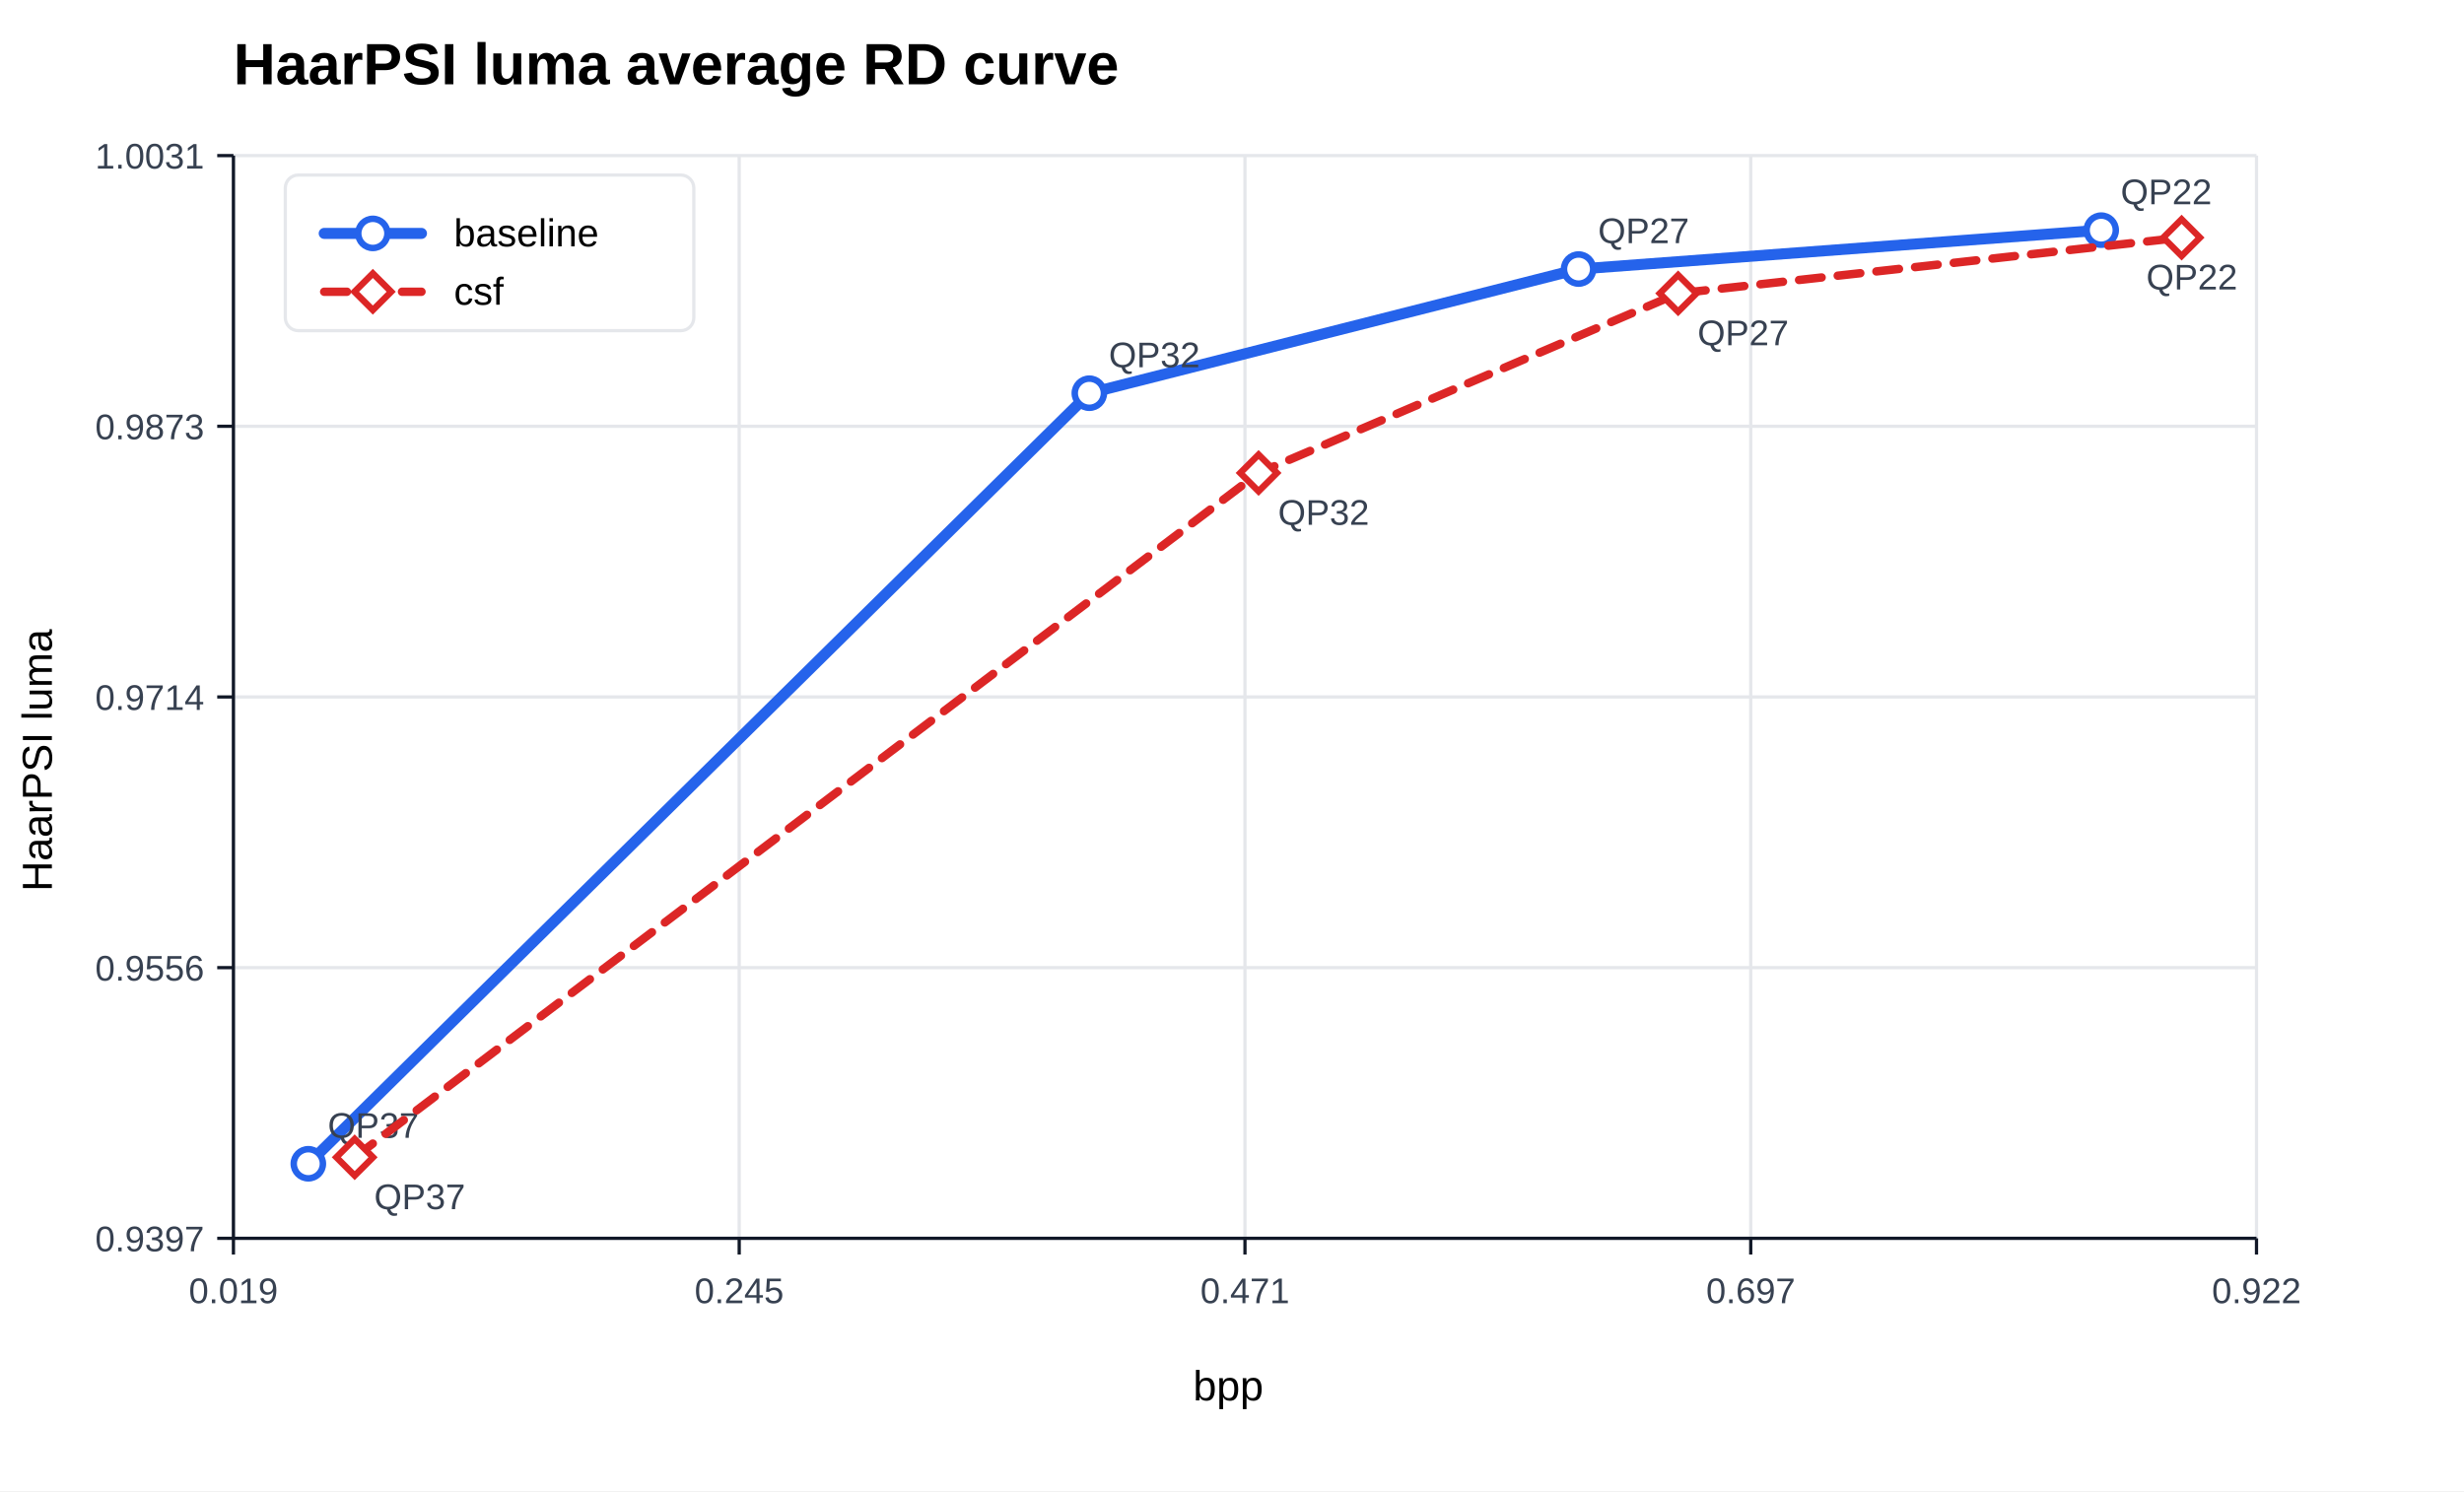
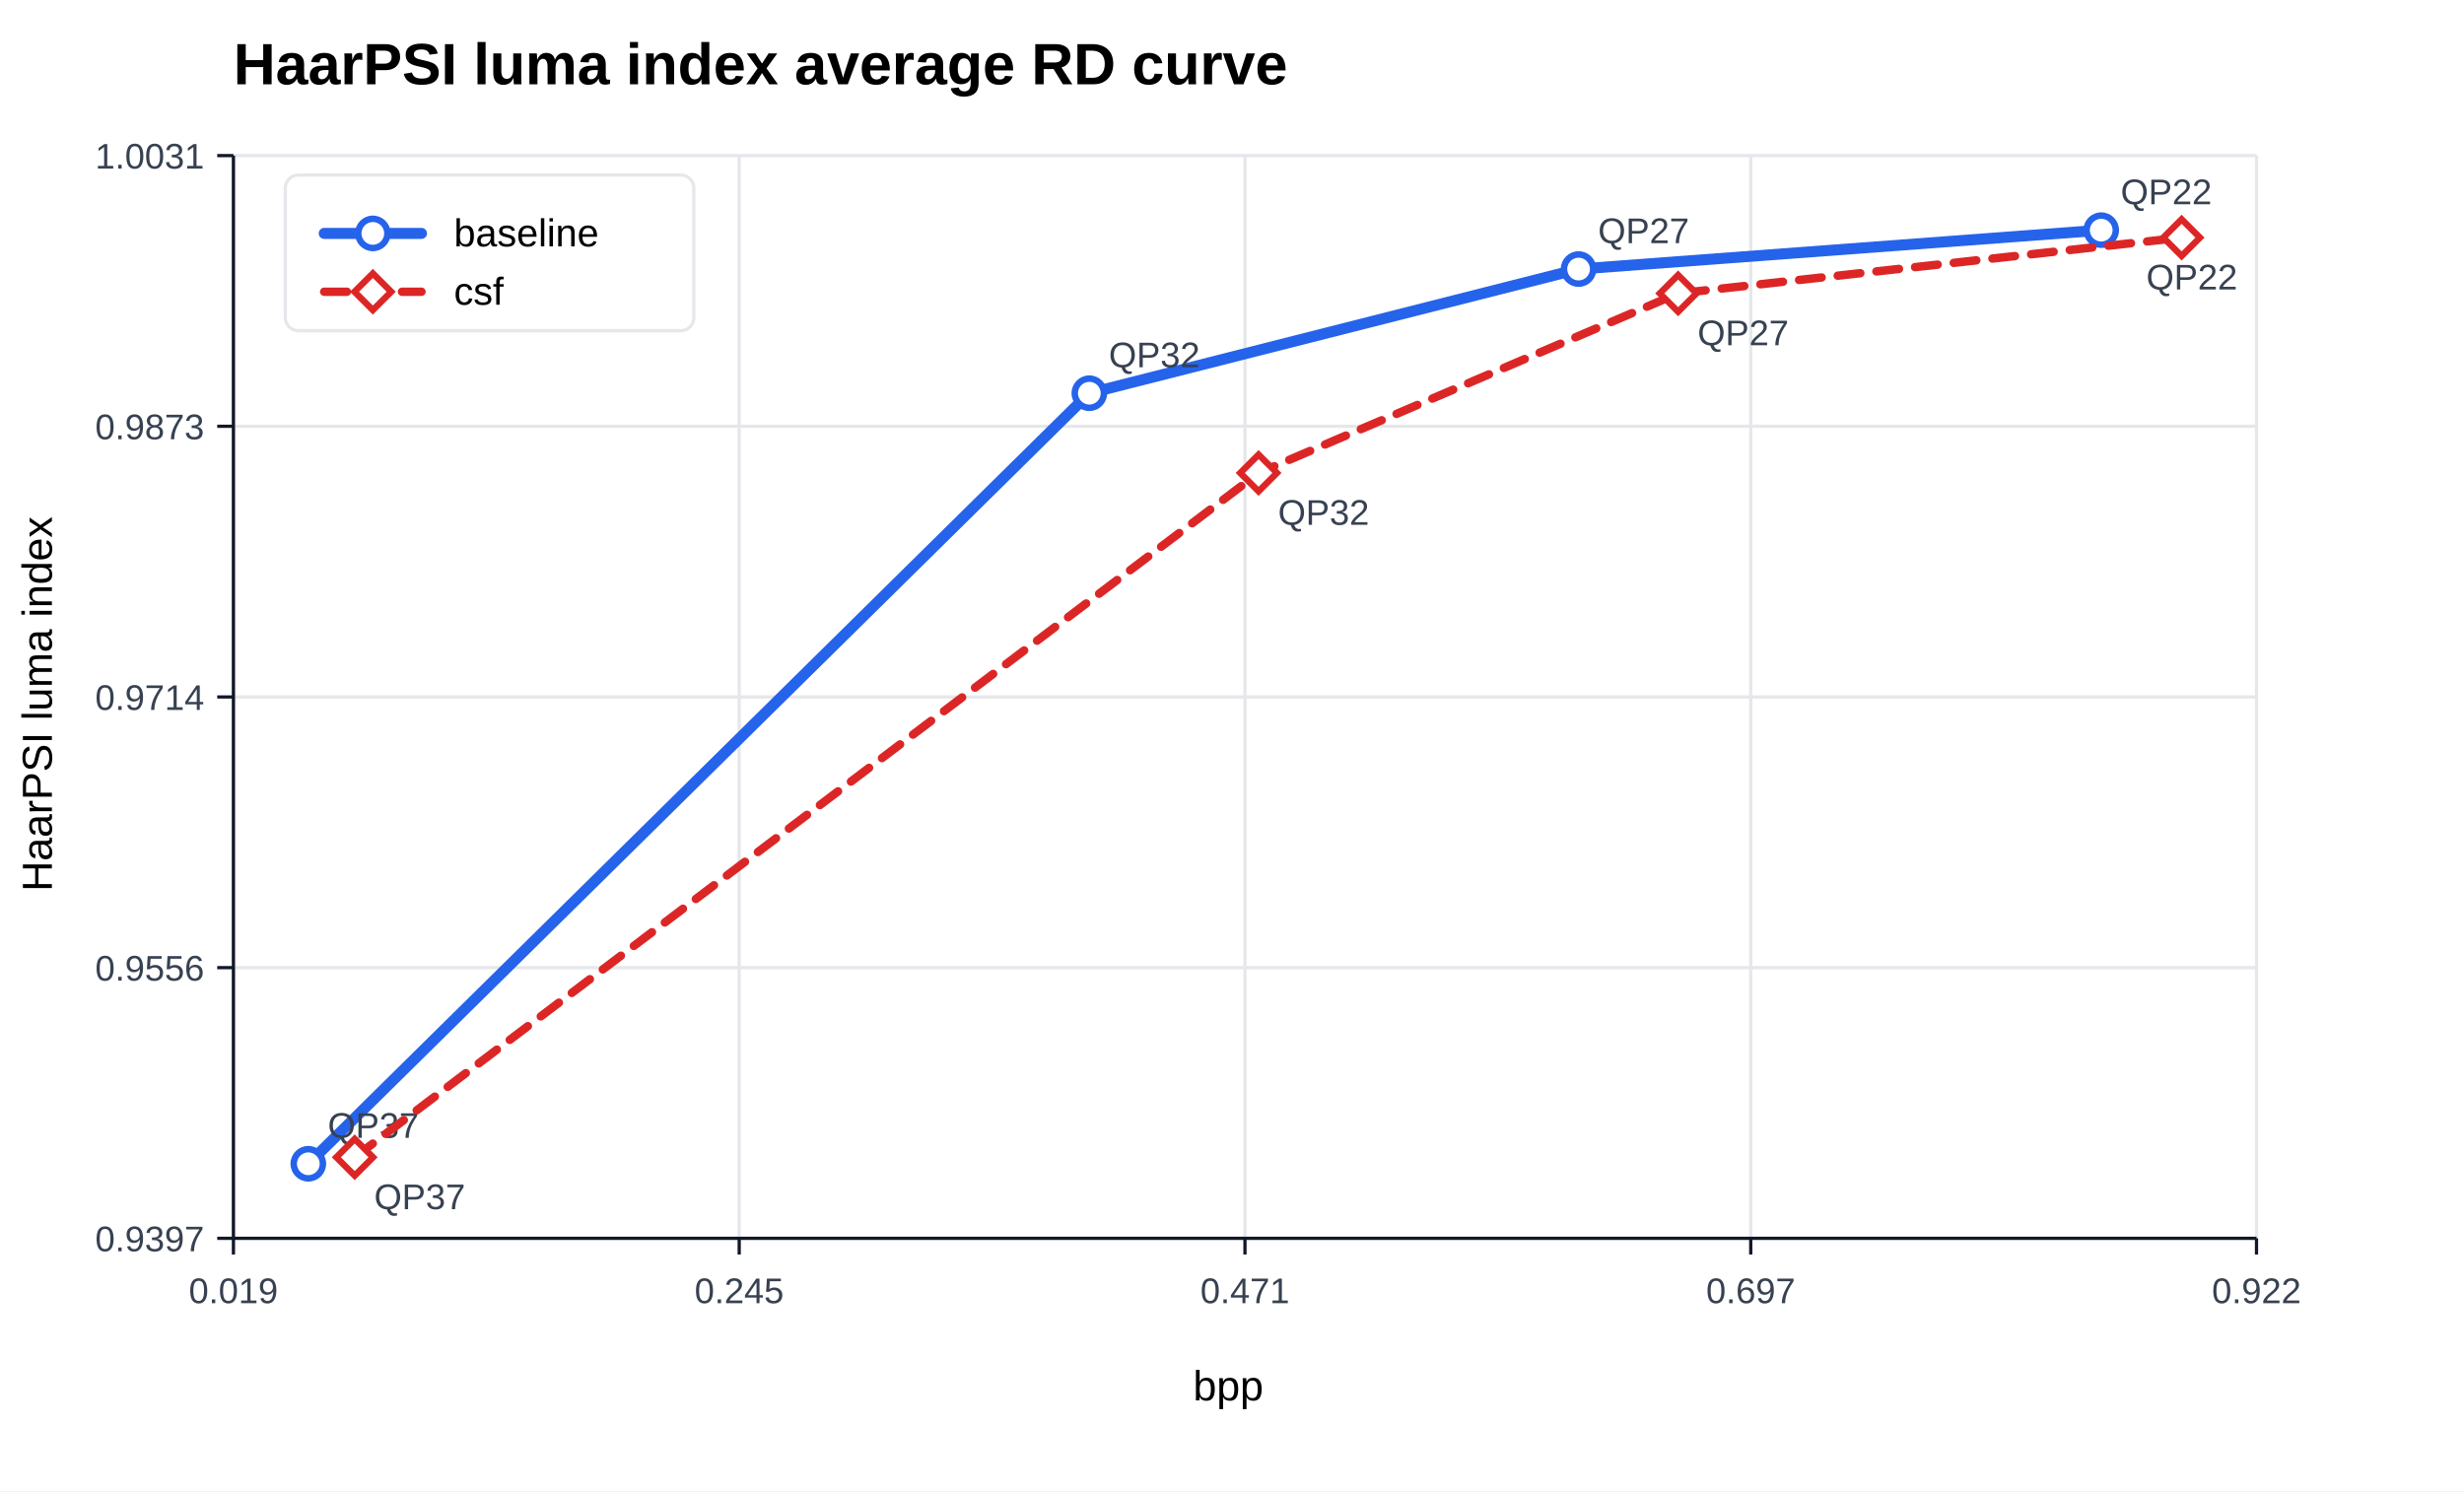
<svg xmlns="http://www.w3.org/2000/svg" width="760" height="460" viewBox="0 0 760 460">
  <rect width="100%" height="100%" fill="#ffffff" />
-   <text x="72" y="26" font-family="Arial" font-size="18" font-weight="700">HaarPSI luma average RD curve</text>
+   <text x="72" y="26" font-family="Arial" font-size="18" font-weight="700">HaarPSI luma index average RD curve</text>
  <line x1="72.0" y1="48" x2="72.0" y2="382" stroke="#e5e7eb" stroke-width="1" />
  <line x1="228.0" y1="48" x2="228.0" y2="382" stroke="#e5e7eb" stroke-width="1" />
  <line x1="384.0" y1="48" x2="384.0" y2="382" stroke="#e5e7eb" stroke-width="1" />
  <line x1="540.0" y1="48" x2="540.0" y2="382" stroke="#e5e7eb" stroke-width="1" />
  <line x1="696.0" y1="48" x2="696.0" y2="382" stroke="#e5e7eb" stroke-width="1" />
  <line x1="72" y1="382.0" x2="696" y2="382.0" stroke="#e5e7eb" stroke-width="1" />
  <line x1="72" y1="298.5" x2="696" y2="298.5" stroke="#e5e7eb" stroke-width="1" />
  <line x1="72" y1="215.0" x2="696" y2="215.0" stroke="#e5e7eb" stroke-width="1" />
  <line x1="72" y1="131.5" x2="696" y2="131.5" stroke="#e5e7eb" stroke-width="1" />
  <line x1="72" y1="48.0" x2="696" y2="48.0" stroke="#e5e7eb" stroke-width="1" />
  <line x1="72" y1="382" x2="696" y2="382" stroke="#111827" />
  <line x1="72" y1="48" x2="72" y2="382" stroke="#111827" />
  <text x="368" y="432" font-family="Arial" font-size="13">bpp</text>
-   <text x="16" y="275" font-family="Arial" font-size="13" transform="rotate(-90 16,275)">HaarPSI luma</text>
+   <text x="16" y="275" font-family="Arial" font-size="13" transform="rotate(-90 16,275)">HaarPSI luma index</text>
  <line x1="72.0" y1="382" x2="72.0" y2="387" stroke="#111827" />
  <text x="72.0" y="402" font-family="Arial" font-size="11" fill="#374151" text-anchor="middle">0.019</text>
  <line x1="228.0" y1="382" x2="228.0" y2="387" stroke="#111827" />
  <text x="228.0" y="402" font-family="Arial" font-size="11" fill="#374151" text-anchor="middle">0.245</text>
  <line x1="384.0" y1="382" x2="384.0" y2="387" stroke="#111827" />
  <text x="384.0" y="402" font-family="Arial" font-size="11" fill="#374151" text-anchor="middle">0.471</text>
  <line x1="540.0" y1="382" x2="540.0" y2="387" stroke="#111827" />
  <text x="540.0" y="402" font-family="Arial" font-size="11" fill="#374151" text-anchor="middle">0.697</text>
  <line x1="696.0" y1="382" x2="696.0" y2="387" stroke="#111827" />
  <text x="696.0" y="402" font-family="Arial" font-size="11" fill="#374151" text-anchor="middle">0.922</text>
  <line x1="67" y1="382.0" x2="72" y2="382.0" stroke="#111827" />
  <text x="63" y="386.0" font-family="Arial" font-size="11" fill="#374151" text-anchor="end">0.9397</text>
  <line x1="67" y1="298.5" x2="72" y2="298.5" stroke="#111827" />
  <text x="63" y="302.5" font-family="Arial" font-size="11" fill="#374151" text-anchor="end">0.9556</text>
  <line x1="67" y1="215.0" x2="72" y2="215.0" stroke="#111827" />
  <text x="63" y="219.0" font-family="Arial" font-size="11" fill="#374151" text-anchor="end">0.9714</text>
  <line x1="67" y1="131.5" x2="72" y2="131.5" stroke="#111827" />
  <text x="63" y="135.5" font-family="Arial" font-size="11" fill="#374151" text-anchor="end">0.9873</text>
  <line x1="67" y1="48.0" x2="72" y2="48.0" stroke="#111827" />
  <text x="63" y="52.0" font-family="Arial" font-size="11" fill="#374151" text-anchor="end">1.0031</text>
  <polyline fill="none" stroke="#2563eb" stroke-width="3.4" stroke-linecap="round" stroke-linejoin="round" points="95.1,359.0 336.0,121.3 486.9,83.0 648.1,71.0" />
  <circle cx="95.1" cy="359.0" r="4.5" fill="#ffffff" stroke="#2563eb" stroke-width="2" />
  <text x="101.1" y="351.0" font-family="Arial" font-size="11" fill="#374151">QP37</text>
  <circle cx="336.0" cy="121.3" r="4.5" fill="#ffffff" stroke="#2563eb" stroke-width="2" />
  <text x="342.0" y="113.3" font-family="Arial" font-size="11" fill="#374151">QP32</text>
  <circle cx="486.9" cy="83.0" r="4.5" fill="#ffffff" stroke="#2563eb" stroke-width="2" />
  <text x="492.9" y="75.0" font-family="Arial" font-size="11" fill="#374151">QP27</text>
  <circle cx="648.1" cy="71.0" r="4.5" fill="#ffffff" stroke="#2563eb" stroke-width="2" />
  <text x="654.1" y="63.0" font-family="Arial" font-size="11" fill="#374151">QP22</text>
  <polyline fill="none" stroke="#dc2626" stroke-width="2.6" stroke-linecap="round" stroke-linejoin="round" stroke-dasharray="7 5" points="109.4,357.0 388.2,145.9 517.6,90.5 672.9,73.3" />
  <rect x="105.4" y="353.0" width="8" height="8" transform="rotate(45 109.4 357.0)" fill="#ffffff" stroke="#dc2626" stroke-width="2" />
  <text x="115.4" y="373.0" font-family="Arial" font-size="11" fill="#374151">QP37</text>
  <rect x="384.2" y="141.9" width="8" height="8" transform="rotate(45 388.2 145.9)" fill="#ffffff" stroke="#dc2626" stroke-width="2" />
  <text x="394.2" y="161.9" font-family="Arial" font-size="11" fill="#374151">QP32</text>
  <rect x="513.6" y="86.5" width="8" height="8" transform="rotate(45 517.6 90.5)" fill="#ffffff" stroke="#dc2626" stroke-width="2" />
  <text x="523.6" y="106.5" font-family="Arial" font-size="11" fill="#374151">QP27</text>
  <rect x="668.9" y="69.3" width="8" height="8" transform="rotate(45 672.9 73.3)" fill="#ffffff" stroke="#dc2626" stroke-width="2" />
  <text x="662.0" y="89.3" font-family="Arial" font-size="11" fill="#374151">QP22</text>
  <rect x="88" y="54" width="126" height="48" rx="4" fill="#ffffff" stroke="#e5e7eb" />
  <line x1="100" y1="72" x2="130" y2="72" stroke="#2563eb" stroke-width="3.4" stroke-linecap="round" />
  <circle cx="115.0" cy="72.0" r="4.5" fill="#ffffff" stroke="#2563eb" stroke-width="2" />
  <text x="140" y="76" font-family="Arial" font-size="12">baseline</text>
  <line x1="100" y1="90" x2="130" y2="90" stroke="#dc2626" stroke-width="2.6" stroke-linecap="round" stroke-dasharray="7 5" />
  <rect x="111.0" y="86.0" width="8" height="8" transform="rotate(45 115.0 90.0)" fill="#ffffff" stroke="#dc2626" stroke-width="2" />
  <text x="140" y="94" font-family="Arial" font-size="12">csf</text>
</svg>
